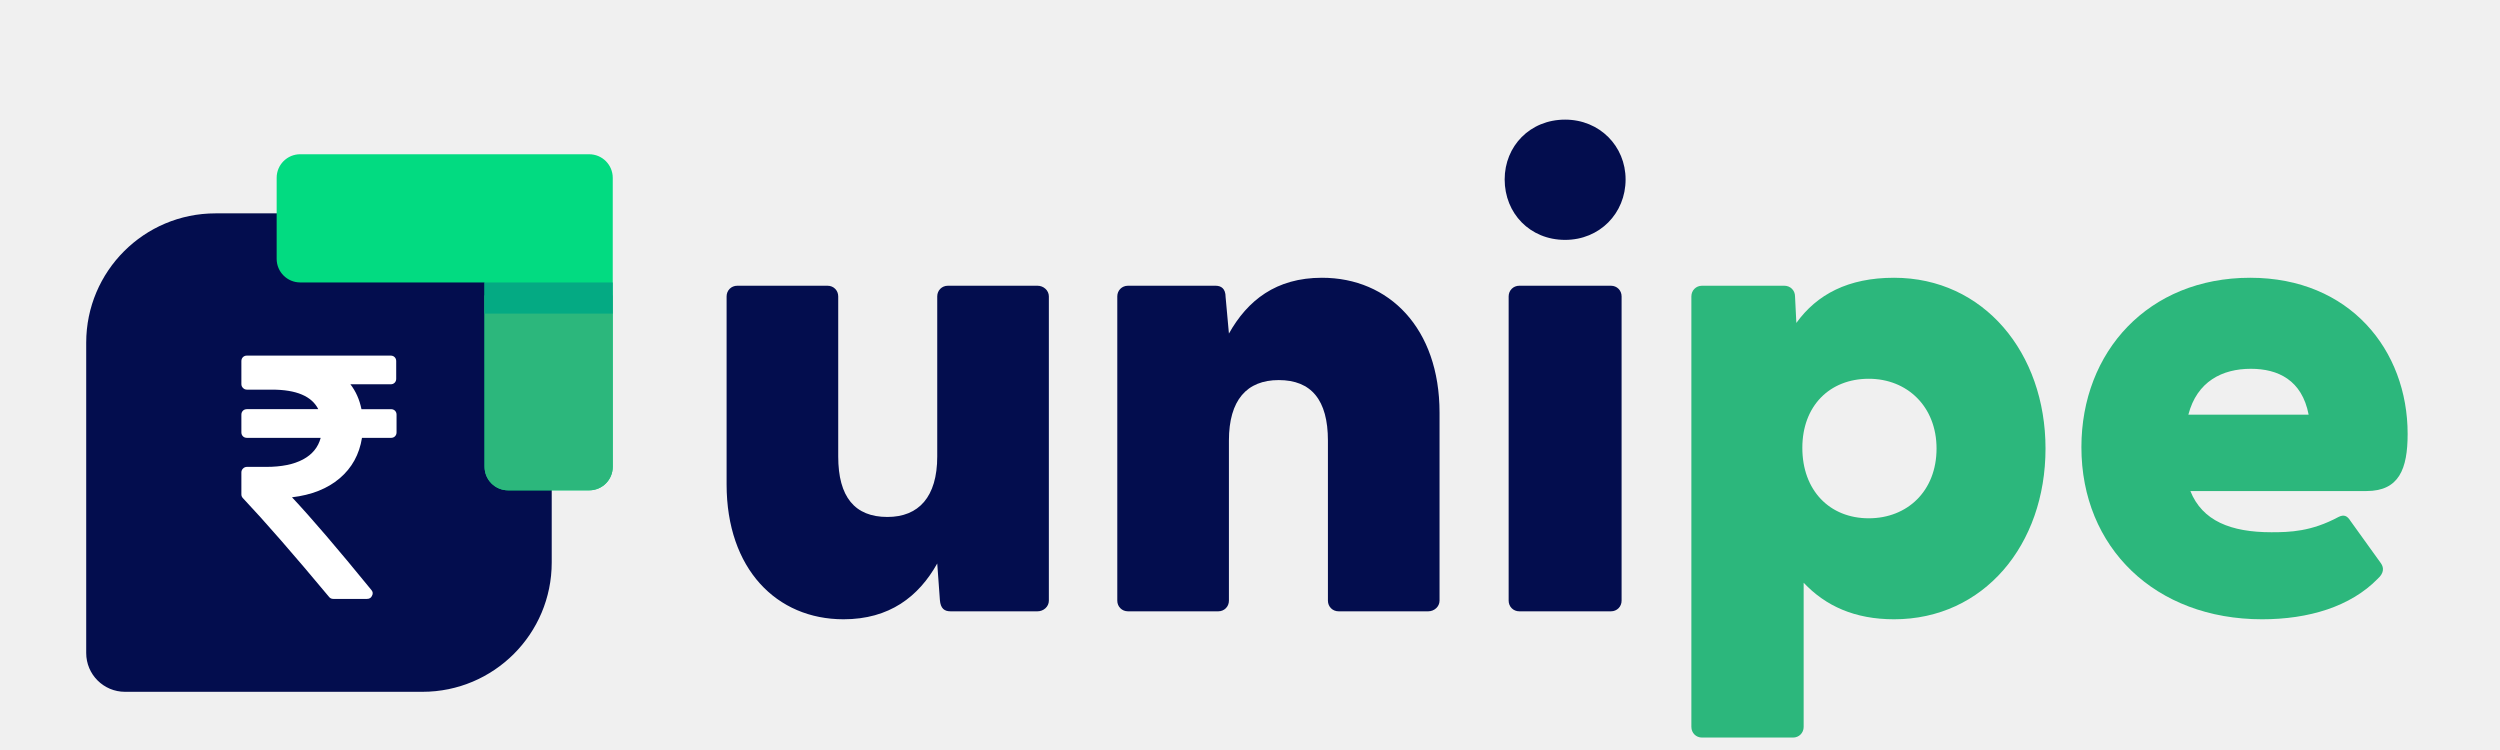
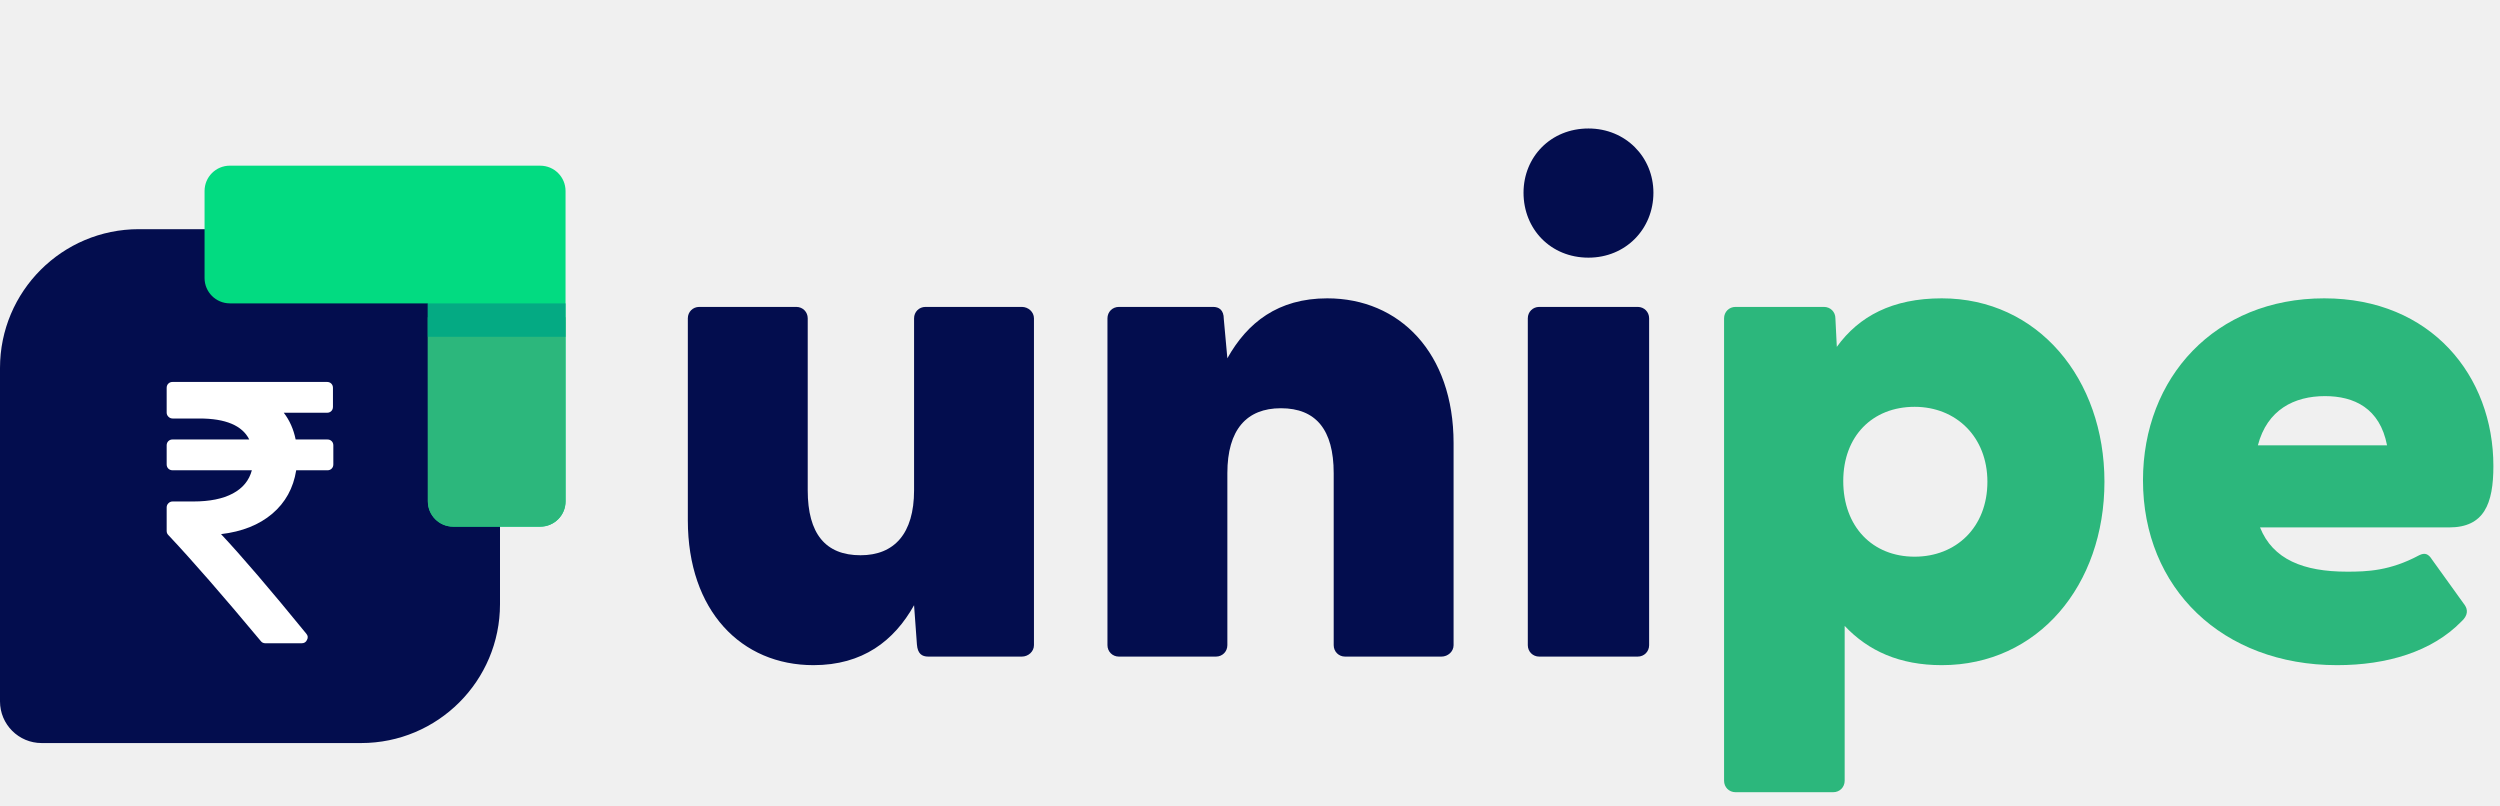
- <svg xmlns="http://www.w3.org/2000/svg" width="100px" height="30px" viewBox="0 0 180 58" version="1.1">
+ <svg xmlns="http://www.w3.org/2000/svg" width="100%" height="100%" viewBox="0 0 180 58" version="1.1">
  <g id="Unipe-App" stroke="none" stroke-width="1" fill="none" fill-rule="evenodd">
    <g id="Artboard" transform="translate(-80, -77)">
      <g id="Unipe-Logo" transform="translate(80, 77)">
        <g id="Group-2" transform="translate(0, 0)">
          <path d="M10,16.5 L26,16.5 C31.523,16.5 36,20.977 36,26.5 L36,43.5 C36,49.023 31.523,53.5 26,53.5 L3,53.5 C1.343,53.5 2.02906125e-16,52.157 0,50.5 L0,26.5 C-6.76353751e-16,20.977 4.477,16.5 10,16.5 Z" id="Rectangle-Copy-5" fill="#030D4E" />
          <g id="Group-9-Copy" transform="translate(31.74298, 20.90445) scale(1, -1) rotate(45) translate(-31.74298, -20.90445) translate(19.80364, 3.280431)" fill-rule="nonzero">
            <path d="M23.345,18.911 L7.544,34.714 C6.833,35.426 5.679,35.426 4.968,34.715 L0.533,30.28 C-0.178,29.569 -0.178,28.416 0.533,27.704 L10.612,17.623 L3.46,10.471 L0.534,7.544 C-0.178,6.832 -0.178,5.679 0.534,4.968 L4.968,0.534 C5.679,-0.178 6.833,-0.178 7.544,0.534 L17.481,10.471 L23.345,16.335 C24.056,17.046 24.057,18.199 23.345,18.911 Z" id="Path" fill="#02DB81" />
            <path d="M16.913,9.908 L9.903,16.918 L7.223,14.239 L2.753,9.764 L0.534,7.544 C-0.178,6.832 -0.178,5.679 0.534,4.968 L4.968,0.534 C5.679,-0.178 6.833,-0.178 7.544,0.534 L14.233,7.228 L16.913,9.908 Z" id="Path" fill="#2CB77C" />
            <polygon id="Path" fill="#04AA83" points="17.62 10.615 10.61 17.625 8.91 15.923 15.92 8.912" />
          </g>
          <g id="rupee-indian-copy-2" transform="translate(12, 27.5)" fill="#FFFFFF" fill-rule="nonzero">
            <path d="M11.88,4.263 C11.799,4.183 11.697,4.143 11.572,4.143 L9.287,4.143 C9.136,3.403 8.851,2.762 8.432,2.218 L11.546,2.218 C11.67,2.218 11.773,2.178 11.853,2.098 C11.933,2.018 11.973,1.916 11.973,1.791 L11.973,0.428 C11.973,0.303 11.933,0.2 11.853,0.12 C11.773,0.04 11.67,0 11.545,0 L0.428,0 C0.303,0 0.2,0.04 0.12,0.12 C0.04,0.2 0,0.303 0,0.428 L0,2.205 C0,2.321 0.042,2.421 0.127,2.505 C0.212,2.59 0.312,2.632 0.428,2.632 L2.365,2.632 C4.245,2.632 5.439,3.136 5.946,4.142 L0.428,4.142 C0.303,4.142 0.2,4.182 0.12,4.263 C0.04,4.343 0,4.445 0,4.57 L0,5.933 C0,6.058 0.04,6.16 0.12,6.24 C0.2,6.32 0.303,6.36 0.428,6.36 L6.134,6.36 C5.938,7.091 5.481,7.648 4.764,8.031 C4.047,8.414 3.1,8.606 1.924,8.606 L0.428,8.606 C0.312,8.606 0.212,8.648 0.127,8.733 C0.042,8.817 0,8.917 0,9.033 L0,10.73 C0,10.846 0.04,10.944 0.12,11.024 C1.831,12.842 4.049,15.385 6.775,18.655 C6.855,18.762 6.966,18.815 7.109,18.815 L9.715,18.815 C9.902,18.815 10.031,18.735 10.102,18.574 C10.191,18.414 10.174,18.263 10.049,18.12 C7.448,14.931 5.403,12.543 3.915,10.957 C5.43,10.779 6.659,10.289 7.604,9.488 C8.548,8.686 9.122,7.643 9.327,6.361 L11.572,6.361 C11.697,6.361 11.8,6.321 11.88,6.24 C11.96,6.16 12,6.058 12,5.933 L12,4.57 C12,4.445 11.96,4.343 11.88,4.263 Z" id="Path" />
          </g>
        </g>
        <g id="unipe" transform="translate(49.524, 9.25112)" fill-rule="nonzero">
          <path d="M9.043,38.64 C12.589,38.64 14.85,36.893 16.289,34.324 L16.494,37.15 C16.545,37.818 16.854,38.024 17.316,38.024 L24.047,38.024 C24.51,38.024 24.921,37.664 24.921,37.202 L24.921,13.668 C24.921,13.206 24.51,12.846 24.047,12.846 L17.111,12.846 C16.648,12.846 16.289,13.206 16.289,13.668 L16.289,26.051 C16.289,29.186 14.85,30.727 12.435,30.727 C9.917,30.727 8.632,29.186 8.632,26.051 L8.632,13.668 C8.632,13.206 8.273,12.846 7.81,12.846 L0.822,12.846 C0.36,12.846 0,13.206 0,13.668 L0,28.209 C0,34.735 3.854,38.64 9.043,38.64 Z" id="Path" fill="#030D4E" />
          <path d="M31.036,38.024 L38.024,38.024 C38.486,38.024 38.846,37.664 38.846,37.202 L38.846,24.818 C38.846,21.684 40.233,20.142 42.7,20.142 C45.217,20.142 46.502,21.684 46.502,24.818 L46.502,37.202 C46.502,37.664 46.862,38.024 47.324,38.024 L54.261,38.024 C54.723,38.024 55.134,37.664 55.134,37.202 L55.134,22.66 C55.134,16.134 51.229,12.229 46.04,12.229 C42.494,12.229 40.285,13.976 38.846,16.545 L38.589,13.719 C38.589,13.051 38.229,12.846 37.818,12.846 L31.036,12.846 C30.573,12.846 30.213,13.206 30.213,13.668 L30.213,37.202 C30.213,37.664 30.573,38.024 31.036,38.024 Z" id="Path" fill="#030D4E" />
          <path d="M64.846,9.3 C67.518,9.3 69.522,7.245 69.522,4.625 C69.522,2.055 67.518,0 64.846,0 C62.123,0 60.17,2.055 60.17,4.625 C60.17,7.245 62.123,9.3 64.846,9.3 Z M60.478,37.202 C60.478,37.664 60.838,38.024 61.3,38.024 L68.391,38.024 C68.854,38.024 69.213,37.664 69.213,37.202 L69.213,13.668 C69.213,13.206 68.854,12.846 68.391,12.846 L61.3,12.846 C60.838,12.846 60.478,13.206 60.478,13.668 L60.478,37.202 Z" id="Shape" fill="#030D4E" />
          <path d="M75.431,47.787 L82.47,47.787 C82.933,47.787 83.292,47.427 83.292,46.964 L83.292,35.814 C84.988,37.613 87.249,38.64 90.281,38.64 C97.217,38.64 101.996,32.885 101.996,25.435 C101.996,18.036 97.217,12.229 90.281,12.229 C86.735,12.229 84.32,13.514 82.727,15.723 L82.625,13.668 C82.625,13.206 82.265,12.846 81.802,12.846 L75.431,12.846 C74.968,12.846 74.609,13.206 74.609,13.668 L74.609,46.964 C74.609,47.427 74.968,47.787 75.431,47.787 Z M83.19,25.383 C83.19,22.146 85.296,20.04 88.328,20.04 C91.308,20.04 93.569,22.198 93.569,25.435 C93.569,28.723 91.308,30.83 88.328,30.83 C85.296,30.83 83.19,28.672 83.19,25.383 Z" id="Shape" fill="#2CB77C" />
          <path d="M118.747,38.64 C122.344,38.64 125.581,37.664 127.688,35.506 C128.202,35.043 128.15,34.632 127.945,34.324 L125.581,31.036 C125.324,30.625 125.067,30.522 124.656,30.727 C122.549,31.858 120.905,31.909 119.466,31.909 C116.332,31.909 114.123,31.036 113.198,28.723 L126.814,28.723 C129.332,28.723 130,27.028 130,24.304 C130,17.83 125.53,12.229 117.822,12.229 C109.96,12.229 104.771,17.933 104.771,25.332 C104.771,33.091 110.474,38.64 118.747,38.64 Z M113.043,22.814 C113.711,20.245 115.664,19.269 117.874,19.269 C119.98,19.269 121.83,20.142 122.344,22.814 L113.043,22.814 Z" id="Shape" fill="#2CB77C" />
        </g>
      </g>
    </g>
  </g>
</svg>
